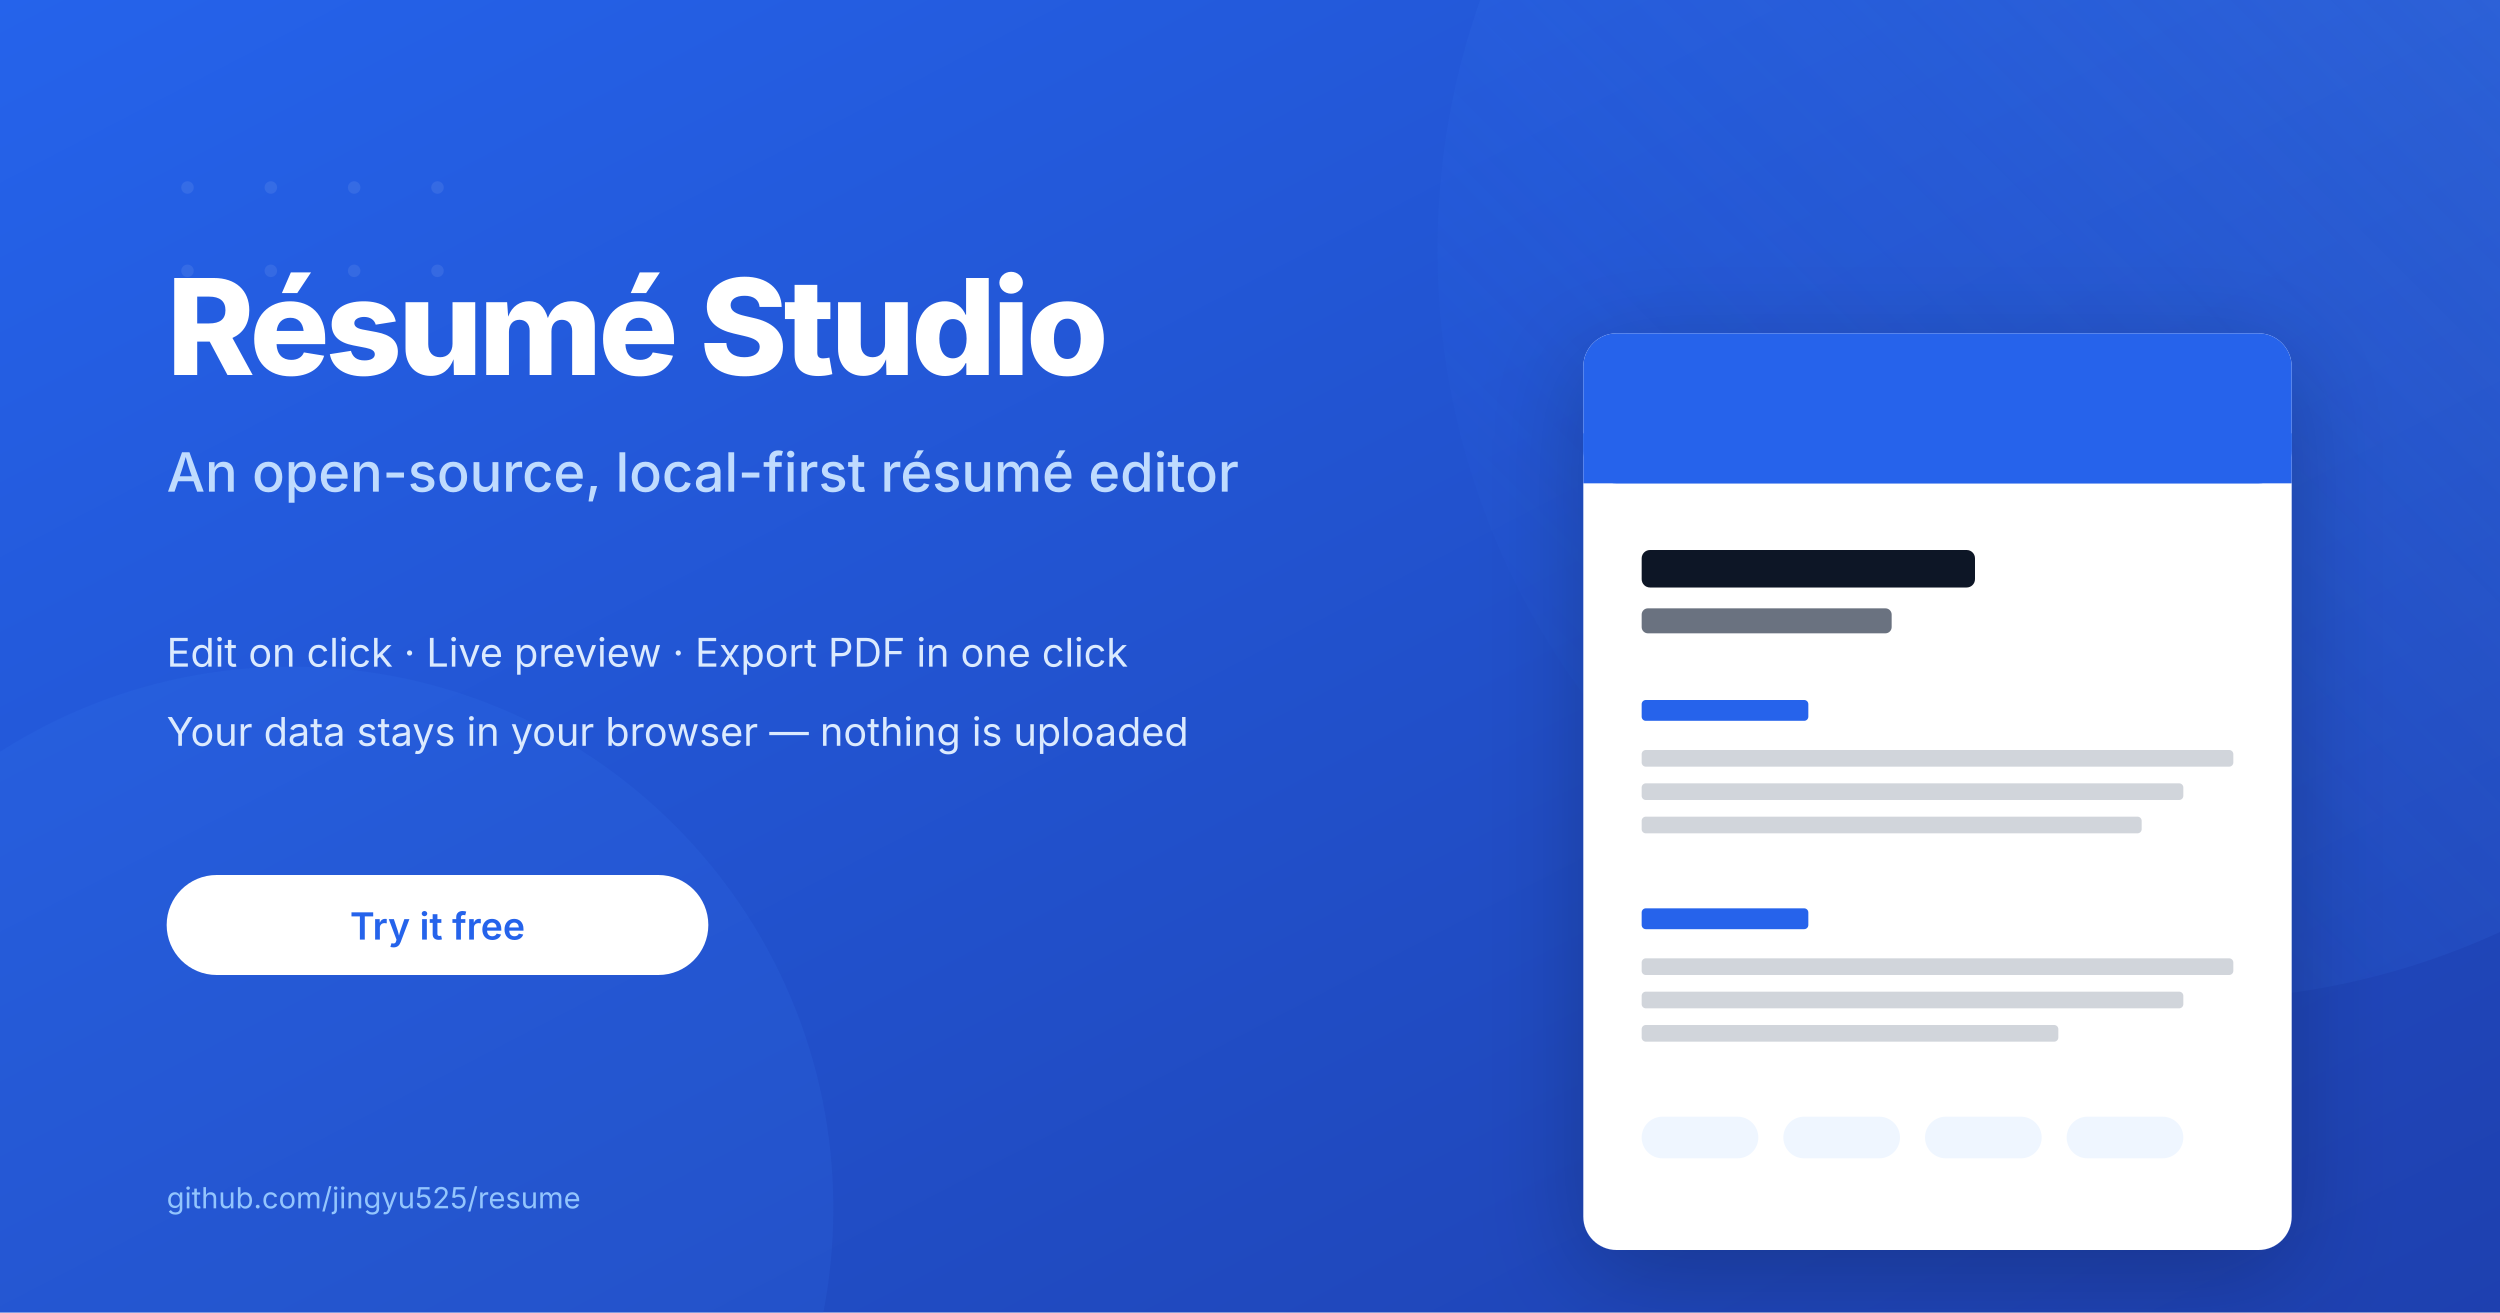
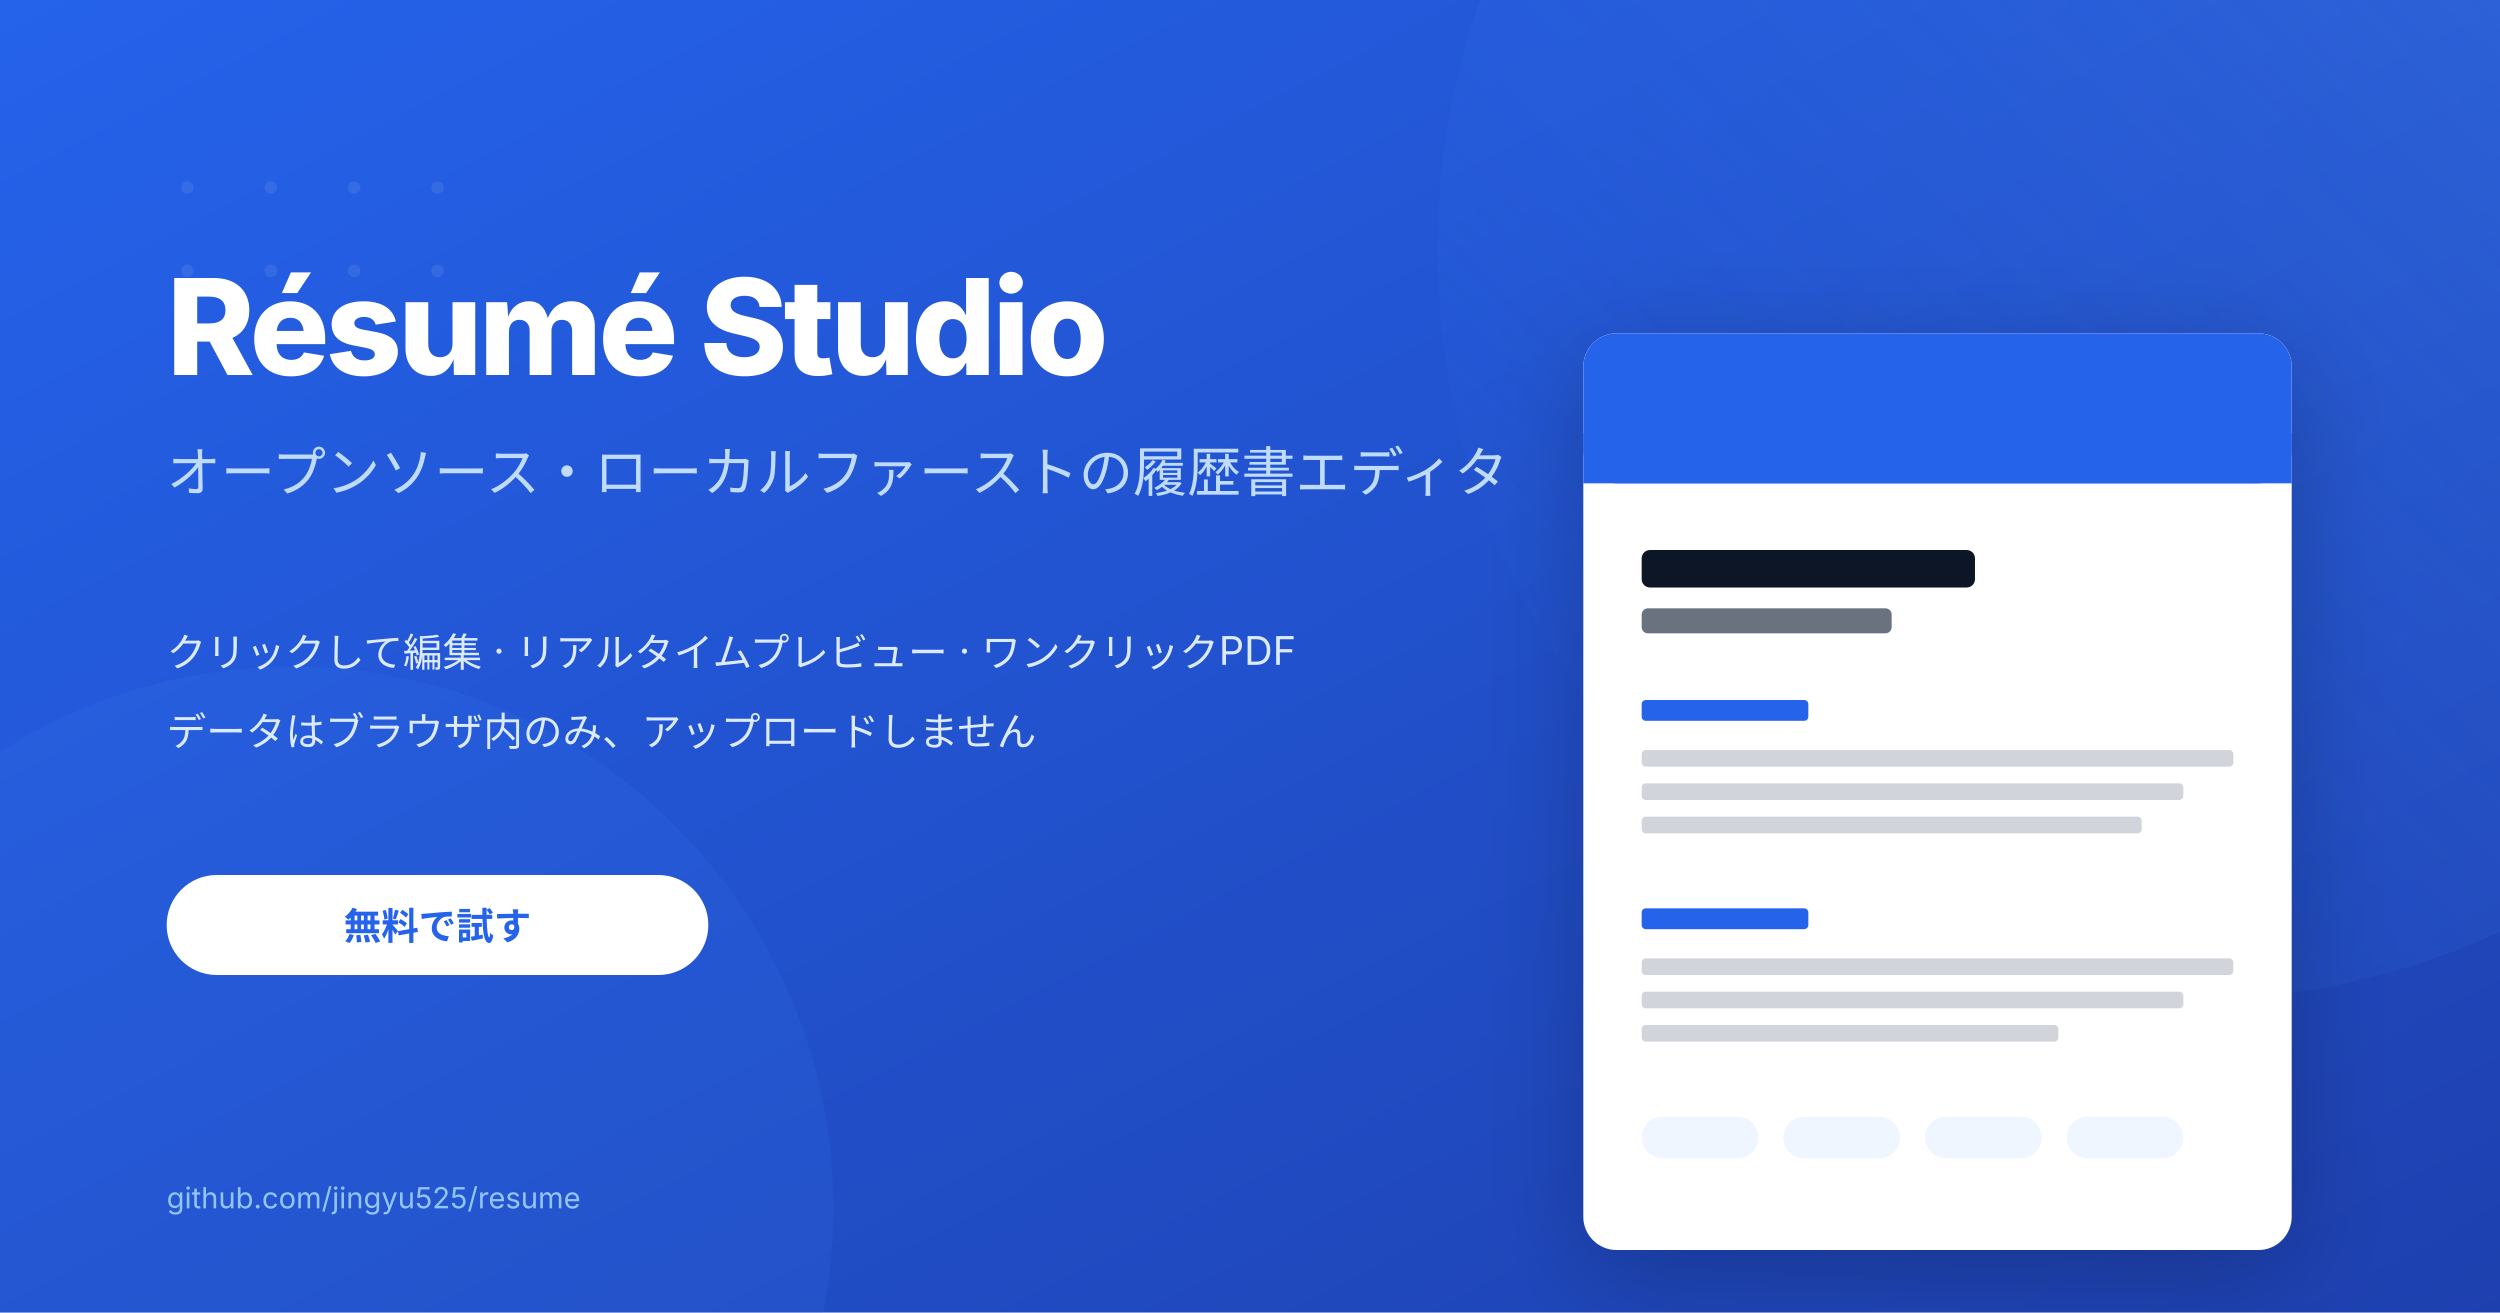
<svg xmlns="http://www.w3.org/2000/svg" width="1200" height="630" viewBox="0 0 1200 630" role="img" aria-label="Résumé Studio cover">
  <defs>
    <linearGradient id="bg" x1="0%" y1="0%" x2="100%" y2="100%">
      <stop offset="0%" stop-color="#2563eb" />
      <stop offset="100%" stop-color="#1e40af" />
    </linearGradient>
    <linearGradient id="glow" x1="100%" y1="0%" x2="0%" y2="100%">
      <stop offset="0%" stop-color="#60a5fa" stop-opacity="0.35" />
      <stop offset="100%" stop-color="#2563eb" stop-opacity="0" />
    </linearGradient>
    <filter id="shadow" x="-20%" y="-20%" width="140%" height="140%">
      <feDropShadow dx="0" dy="12" stdDeviation="24" flood-color="#000" flood-opacity="0.22" />
    </filter>
  </defs>
  <rect width="1200" height="630" fill="url(#bg)" />
  <circle cx="1050" cy="120" r="360" fill="url(#glow)" />
  <circle cx="140" cy="580" r="260" fill="#3b82f6" fill-opacity="0.12" />
  <g fill="#fff" fill-opacity="0.08">
    <circle cx="90" cy="90" r="3" />
    <circle cx="130" cy="90" r="3" />
    <circle cx="170" cy="90" r="3" />
    <circle cx="210" cy="90" r="3" />
    <circle cx="90" cy="130" r="3" />
    <circle cx="130" cy="130" r="3" />
    <circle cx="170" cy="130" r="3" />
    <circle cx="210" cy="130" r="3" />
  </g>
  <g transform="translate(760, 160)" filter="url(#shadow)">
    <rect x="0" y="0" width="340" height="440" rx="16" fill="#ffffff" />
    <rect x="0" y="0" width="340" height="72" rx="16" fill="#2563eb" />
    <rect x="0" y="48" width="340" height="24" fill="#2563eb" />
    <rect x="28" y="104" width="160" height="18" rx="4" fill="#111827" />
    <rect x="28" y="132" width="120" height="12" rx="3" fill="#6b7280" />
    <rect x="28" y="176" width="80" height="10" rx="2" fill="#2563eb" />
    <rect x="28" y="200" width="284" height="8" rx="2" fill="#d1d5db" />
    <rect x="28" y="216" width="260" height="8" rx="2" fill="#d1d5db" />
    <rect x="28" y="232" width="240" height="8" rx="2" fill="#d1d5db" />
    <rect x="28" y="276" width="80" height="10" rx="2" fill="#2563eb" />
    <rect x="28" y="300" width="284" height="8" rx="2" fill="#d1d5db" />
    <rect x="28" y="316" width="260" height="8" rx="2" fill="#d1d5db" />
    <rect x="28" y="332" width="200" height="8" rx="2" fill="#d1d5db" />
    <rect x="28" y="376" width="56" height="20" rx="10" fill="#eff6ff" />
    <rect x="96" y="376" width="56" height="20" rx="10" fill="#eff6ff" />
    <rect x="164" y="376" width="56" height="20" rx="10" fill="#eff6ff" />
    <rect x="232" y="376" width="56" height="20" rx="10" fill="#eff6ff" />
  </g>
  <g fill="#ffffff">
    <text x="80" y="180" font-family="Inter, -apple-system, BlinkMacSystemFont, 'Segoe UI', sans-serif" font-size="64" font-weight="800" letter-spacing="-0.03em">Résumé Studio</text>
-     <text x="80" y="236" font-family="Inter, -apple-system, BlinkMacSystemFont, 'Segoe UI', 'PingFang SC', 'Microsoft YaHei', 'Hiragino Sans', 'Noto Sans CJK KR', sans-serif" font-size="26" font-weight="500" fill="#bfdbfe">An open-source, local-first résumé editor</text>
+     <text x="80" y="236" font-family="Inter, -apple-system, BlinkMacSystemFont, 'Segoe UI', 'PingFang SC', 'Microsoft YaHei', 'Hiragino Sans', 'Noto Sans CJK KR', sans-serif" font-size="26" font-weight="500" fill="#bfdbfe">オープンソース・ローカルファーストの履歴書エディタ</text>
    <g font-family="Inter, -apple-system, BlinkMacSystemFont, 'Segoe UI', 'PingFang SC', 'Microsoft YaHei', 'Hiragino Sans', 'Noto Sans CJK KR', sans-serif" font-size="19" fill="#dbeafe">
-       <text x="80" y="320">Edit on click · Live preview · Export PDF in one click</text>
-       <text x="80" y="358">Your data stays in your browser — nothing is uploaded</text>
+       <text x="80" y="320">クリックして編集 · リアルタイムプレビュー · ワンクリックPDF</text>
+       <text x="80" y="358">データはブラウザ内のみ、アップロードしません</text>
    </g>
    <rect x="80" y="420" width="260" height="48" rx="24" fill="#ffffff" />
-     <text x="210" y="451" text-anchor="middle" font-family="Inter, -apple-system, BlinkMacSystemFont, 'Segoe UI', 'PingFang SC', sans-serif" font-size="18" font-weight="600" fill="#2563eb">Try it free</text>
+     <text x="210" y="451" text-anchor="middle" font-family="Inter, -apple-system, BlinkMacSystemFont, 'Segoe UI', 'PingFang SC', sans-serif" font-size="18" font-weight="600" fill="#2563eb">無料で試す</text>
  </g>
  <text x="80" y="580" font-family="Inter, -apple-system, BlinkMacSystemFont, 'Segoe UI', 'PingFang SC', sans-serif" font-size="14" fill="#93c5fd">github.com/jingyu525/resume</text>
</svg>
